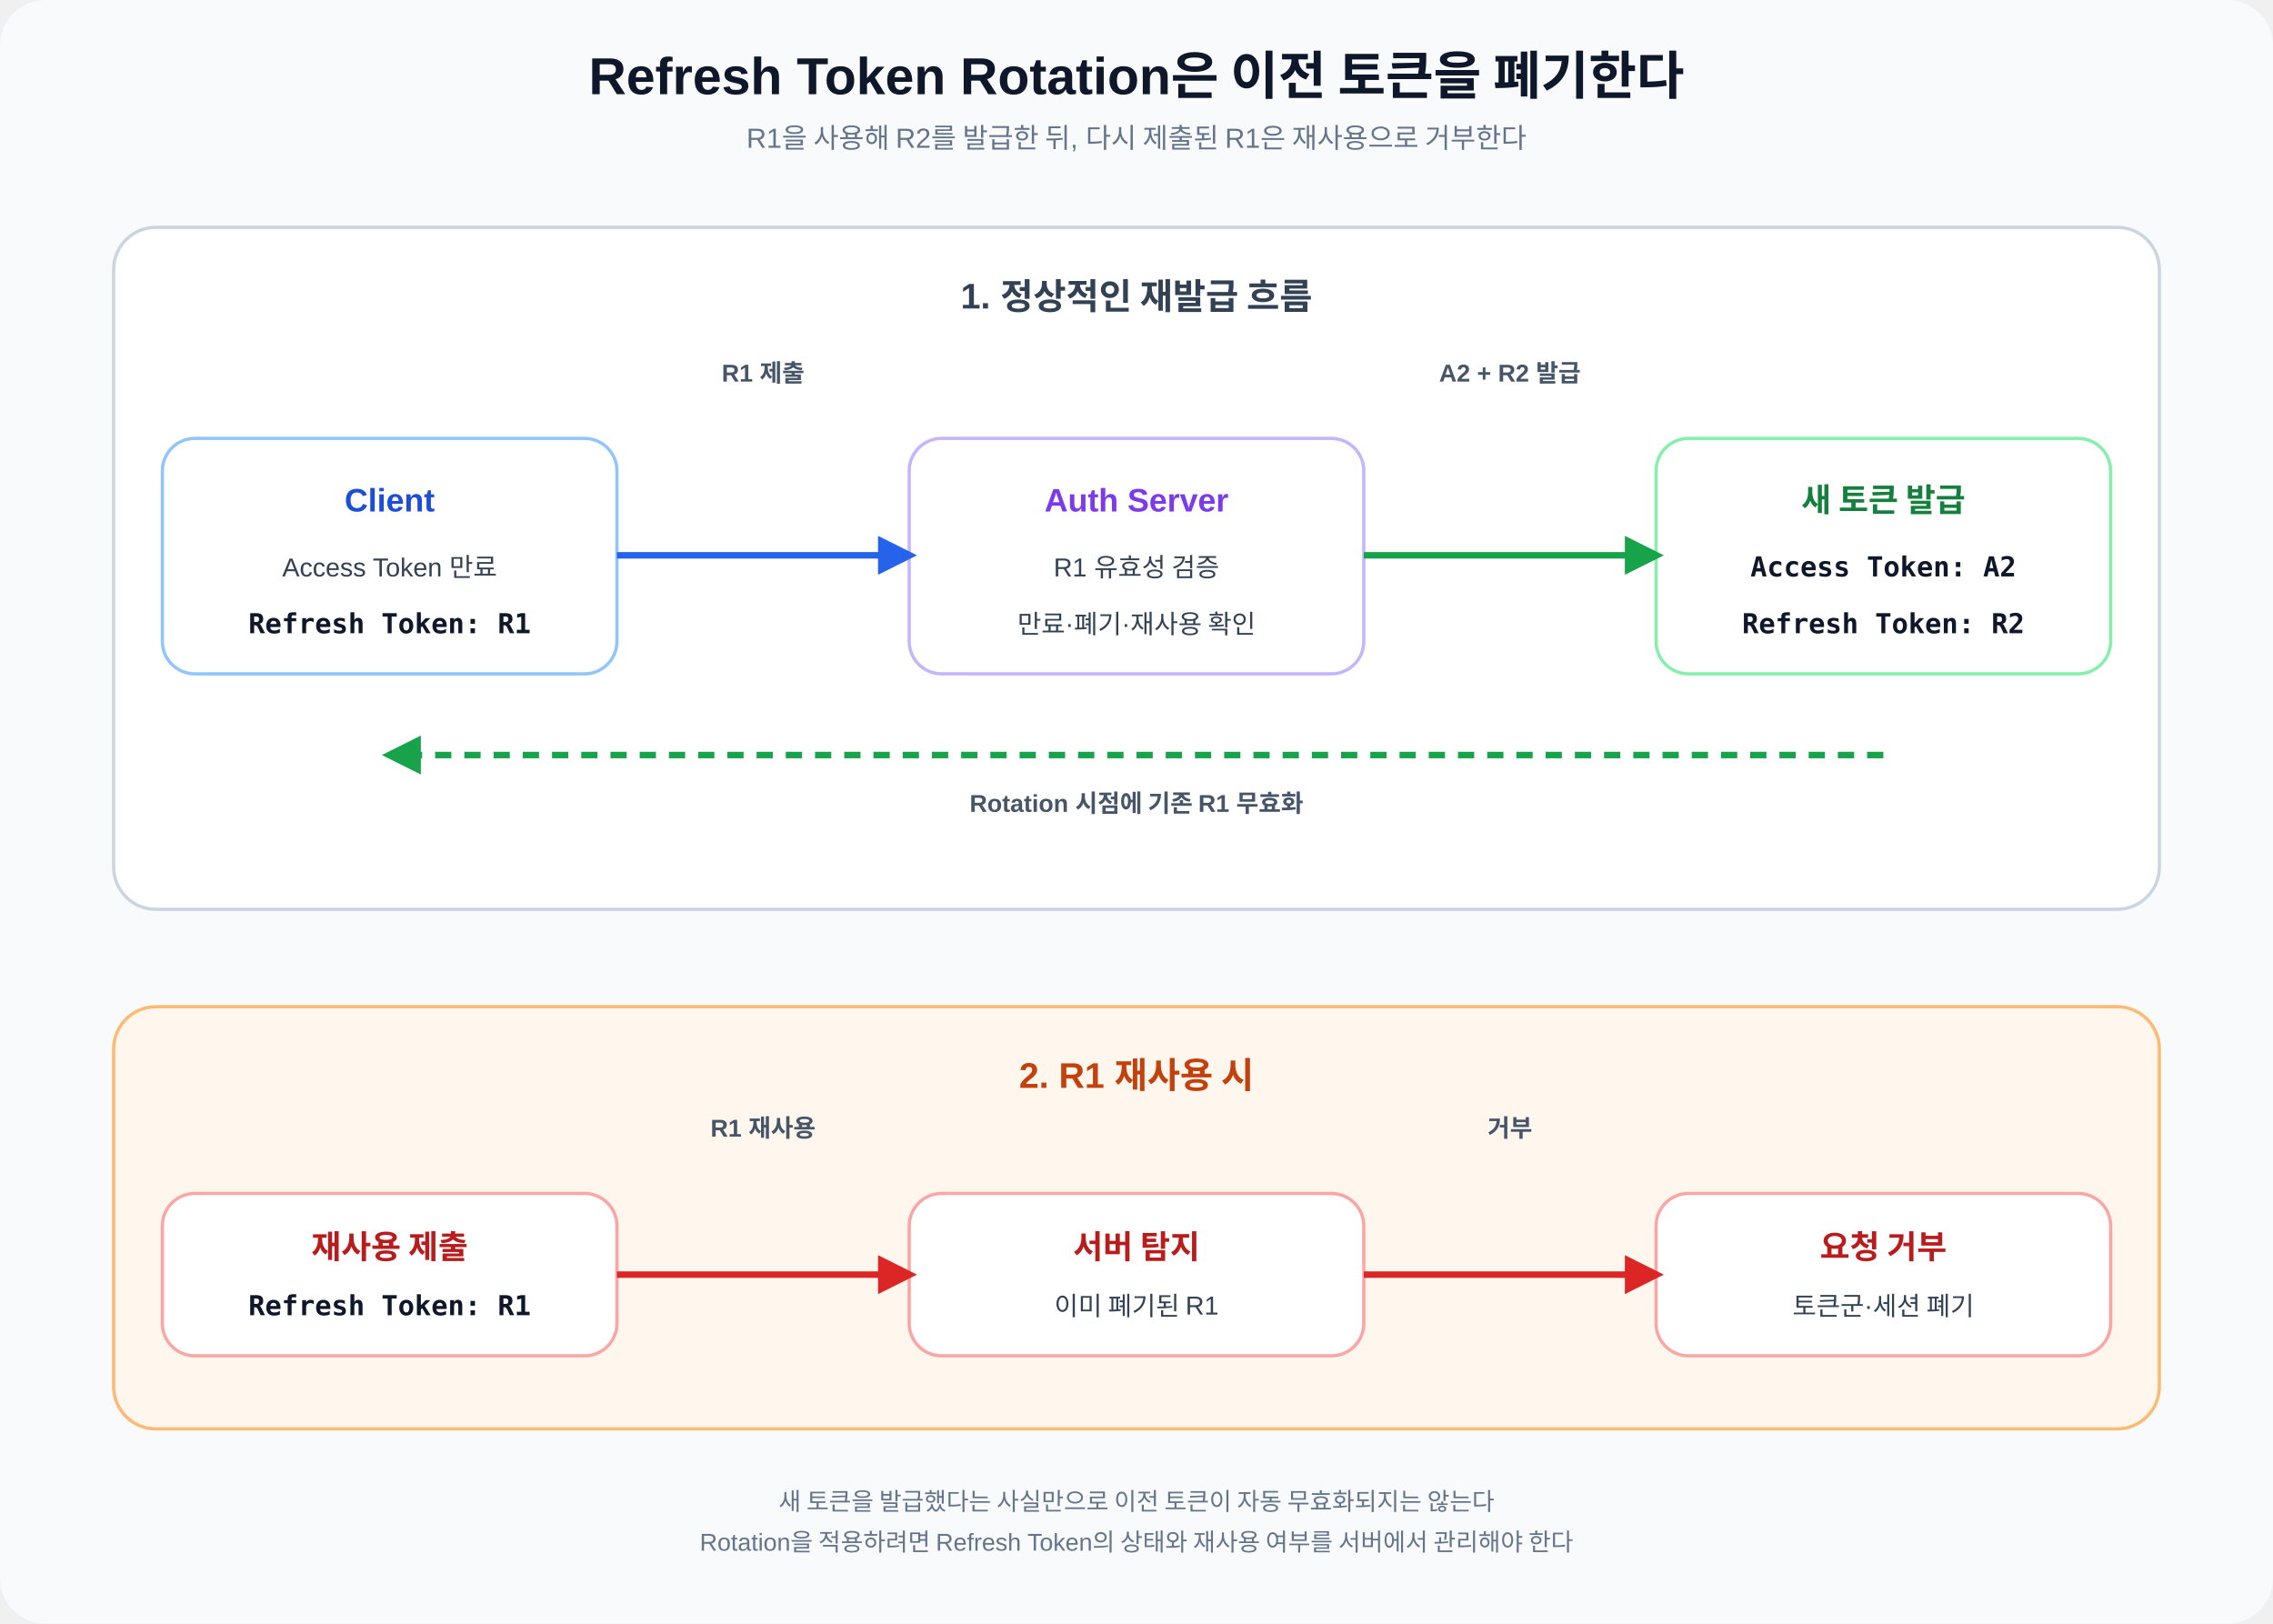
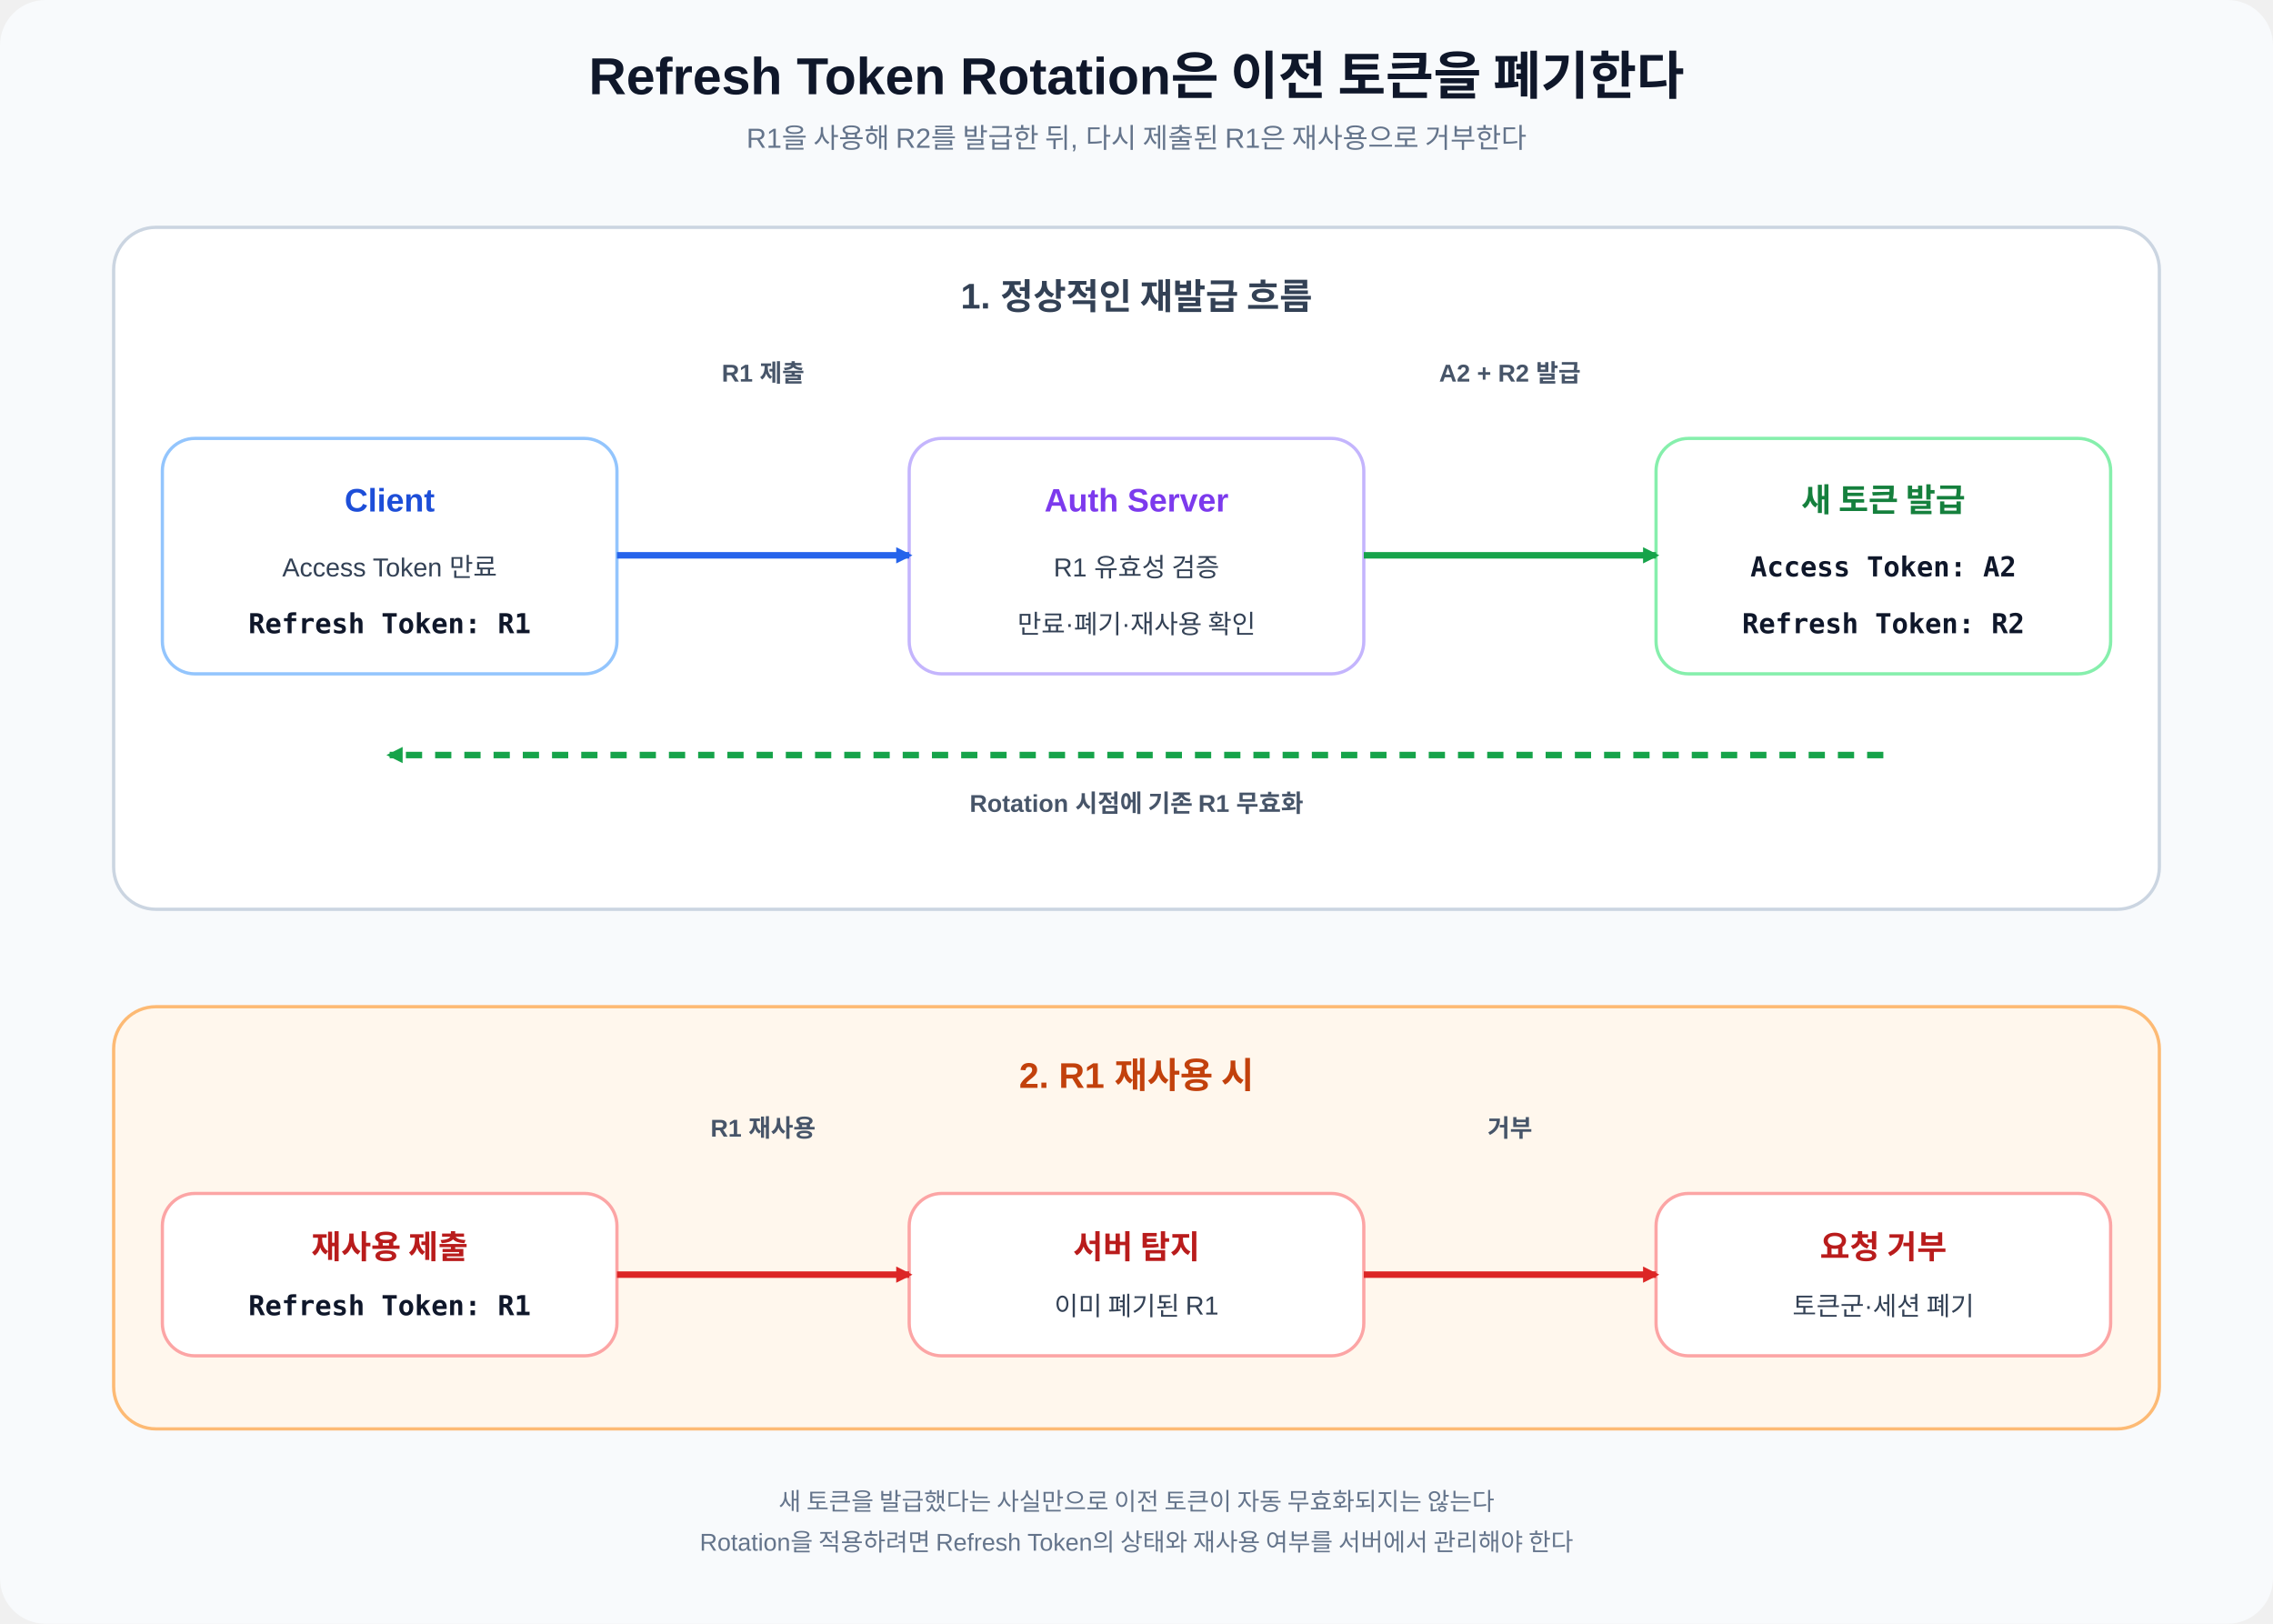
<svg xmlns="http://www.w3.org/2000/svg" width="1400" height="1000" viewBox="0 0 1400 1000" role="img" aria-labelledby="title desc">
  <defs>
    <style>
      .bg { fill: #f8fafc; }
      .title { font: 700 32px Arial, "Malgun Gothic", sans-serif; fill: #0f172a; text-anchor: middle; }
      .subtitle { font: 500 17px Arial, "Malgun Gothic", sans-serif; fill: #64748b; text-anchor: middle; }
      .heading { font: 700 22px Arial, "Malgun Gothic", sans-serif; text-anchor: middle; }
      .node { font: 700 20px Arial, "Malgun Gothic", sans-serif; text-anchor: middle; }
      .label { font: 700 15px Arial, "Malgun Gothic", sans-serif; fill: #475569; text-anchor: middle; }
      .body { font: 500 16px Arial, "Malgun Gothic", sans-serif; fill: #334155; text-anchor: middle; }
      .small { font: 500 15px Arial, "Malgun Gothic", sans-serif; fill: #64748b; text-anchor: middle; }
      .mono { font: 600 17px Consolas, "Malgun Gothic", monospace; fill: #0f172a; text-anchor: middle; }
      .box { fill: #ffffff; stroke-width: 2; rx: 20; }
      .request { stroke: #2563eb; stroke-width: 4; fill: none; marker-end: url(#arrow-blue); }
      .success { stroke: #16a34a; stroke-width: 4; fill: none; marker-end: url(#arrow-green); }
      .danger { stroke: #dc2626; stroke-width: 4; fill: none; marker-end: url(#arrow-red); }
      .dashed { stroke-dasharray: 10 8; }
    </style>
-     <marker id="arrow-blue" viewBox="0 0 10 10" refX="8" refY="5" markerWidth="6" markerHeight="6" orient="auto">
+     <marker id="arrow-blue" viewBox="0 0 10 10" refX="8" refY="5" markerUnits="userSpaceOnUse" markerWidth="10" markerHeight="10" orient="auto">
      <path d="M 0 0 L 10 5 L 0 10 z" fill="#2563eb" />
    </marker>
-     <marker id="arrow-green" viewBox="0 0 10 10" refX="8" refY="5" markerWidth="6" markerHeight="6" orient="auto">
+     <marker id="arrow-green" viewBox="0 0 10 10" refX="8" refY="5" markerUnits="userSpaceOnUse" markerWidth="10" markerHeight="10" orient="auto">
      <path d="M 0 0 L 10 5 L 0 10 z" fill="#16a34a" />
    </marker>
-     <marker id="arrow-red" viewBox="0 0 10 10" refX="8" refY="5" markerWidth="6" markerHeight="6" orient="auto">
+     <marker id="arrow-red" viewBox="0 0 10 10" refX="8" refY="5" markerUnits="userSpaceOnUse" markerWidth="10" markerHeight="10" orient="auto">
      <path d="M 0 0 L 10 5 L 0 10 z" fill="#dc2626" />
    </marker>
  </defs>
  <rect class="bg" width="1400" height="1000" rx="28" />
  <text class="title" x="700" y="58">Refresh Token Rotation은 이전 토큰을 폐기한다</text>
  <text class="subtitle" x="700" y="91">R1을 사용해 R2를 발급한 뒤, 다시 제출된 R1은 재사용으로 거부한다</text>
  <rect x="70" y="140" width="1260" height="420" rx="26" fill="#ffffff" stroke="#cbd5e1" stroke-width="2" />
  <text class="heading" x="700" y="190" fill="#334155">1. 정상적인 재발급 흐름</text>
  <rect class="box" x="100" y="270" width="280" height="145" stroke="#93c5fd" />
  <text class="node" x="240" y="315" fill="#1d4ed8">Client</text>
  <text class="body" x="240" y="355">Access Token 만료</text>
  <text class="mono" x="240" y="390">Refresh Token: R1</text>
  <rect class="box" x="560" y="270" width="280" height="145" stroke="#c4b5fd" />
  <text class="node" x="700" y="315" fill="#7c3aed">Auth Server</text>
  <text class="body" x="700" y="355">R1 유효성 검증</text>
  <text class="body" x="700" y="390">만료·폐기·재사용 확인</text>
  <rect class="box" x="1020" y="270" width="280" height="145" stroke="#86efac" />
  <text class="node" x="1160" y="315" fill="#15803d">새 토큰 발급</text>
  <text class="mono" x="1160" y="355">Access Token: A2</text>
  <text class="mono" x="1160" y="390">Refresh Token: R2</text>
  <line class="request" x1="380" y1="342" x2="560" y2="342" />
  <text class="label" x="470" y="235">R1 제출</text>
  <line class="success" x1="840" y1="342" x2="1020" y2="342" />
  <text class="label" x="930" y="235" fill="#15803d">A2 + R2 발급</text>
  <line class="success dashed" x1="1160" y1="465" x2="240" y2="465" />
  <text class="label" x="700" y="500" fill="#15803d">Rotation 시점에 기존 R1 무효화</text>
  <rect x="70" y="620" width="1260" height="260" rx="26" fill="#fff7ed" stroke="#fdba74" stroke-width="2" />
  <text class="heading" x="700" y="670" fill="#c2410c">2. R1 재사용 시</text>
  <rect class="box" x="100" y="735" width="280" height="100" stroke="#fca5a5" />
  <text class="node" x="240" y="775" fill="#b91c1c">재사용 제출</text>
  <text class="mono" x="240" y="810">Refresh Token: R1</text>
  <rect class="box" x="560" y="735" width="280" height="100" stroke="#fca5a5" />
  <text class="node" x="700" y="775" fill="#b91c1c">서버 탐지</text>
  <text class="body" x="700" y="810">이미 폐기된 R1</text>
  <rect class="box" x="1020" y="735" width="280" height="100" stroke="#fca5a5" />
  <text class="node" x="1160" y="775" fill="#b91c1c">요청 거부</text>
  <text class="body" x="1160" y="810">토큰군·세션 폐기</text>
  <line class="danger" x1="380" y1="785" x2="560" y2="785" />
  <text class="label" x="470" y="700" fill="#b91c1c">R1 재사용</text>
  <line class="danger" x1="840" y1="785" x2="1020" y2="785" />
  <text class="label" x="930" y="700" fill="#b91c1c">거부</text>
  <text class="small" x="700" y="930">새 토큰을 발급했다는 사실만으로 이전 토큰이 자동 무효화되지는 않는다</text>
  <text class="small" x="700" y="955">Rotation을 적용하려면 Refresh Token의 상태와 재사용 여부를 서버에서 관리해야 한다</text>
</svg>
